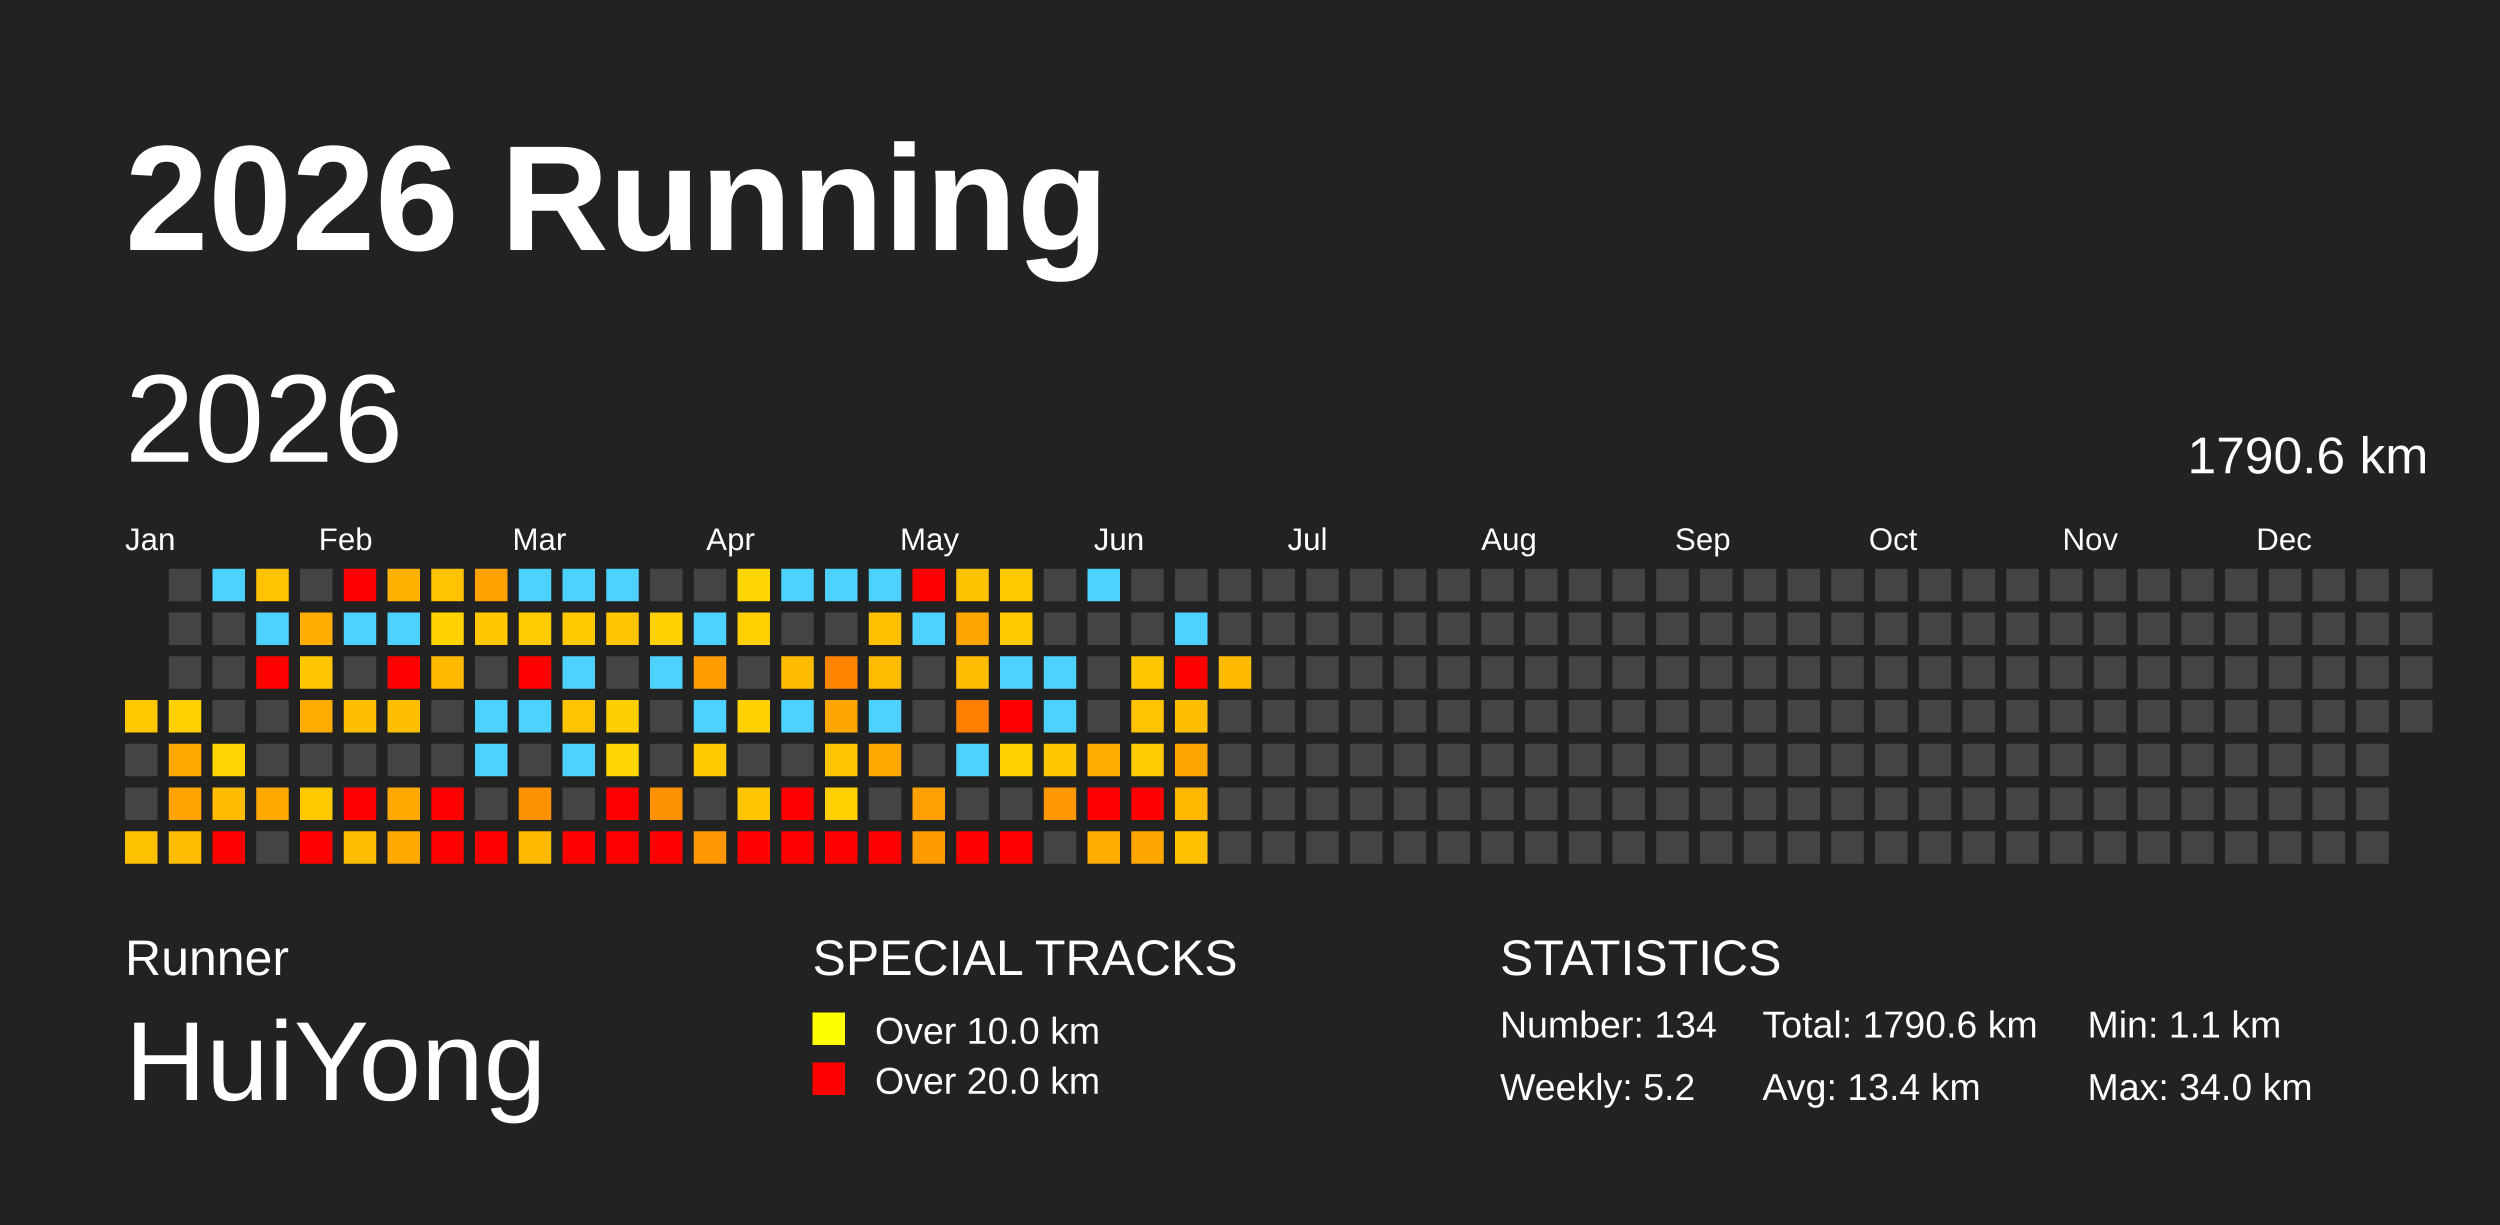
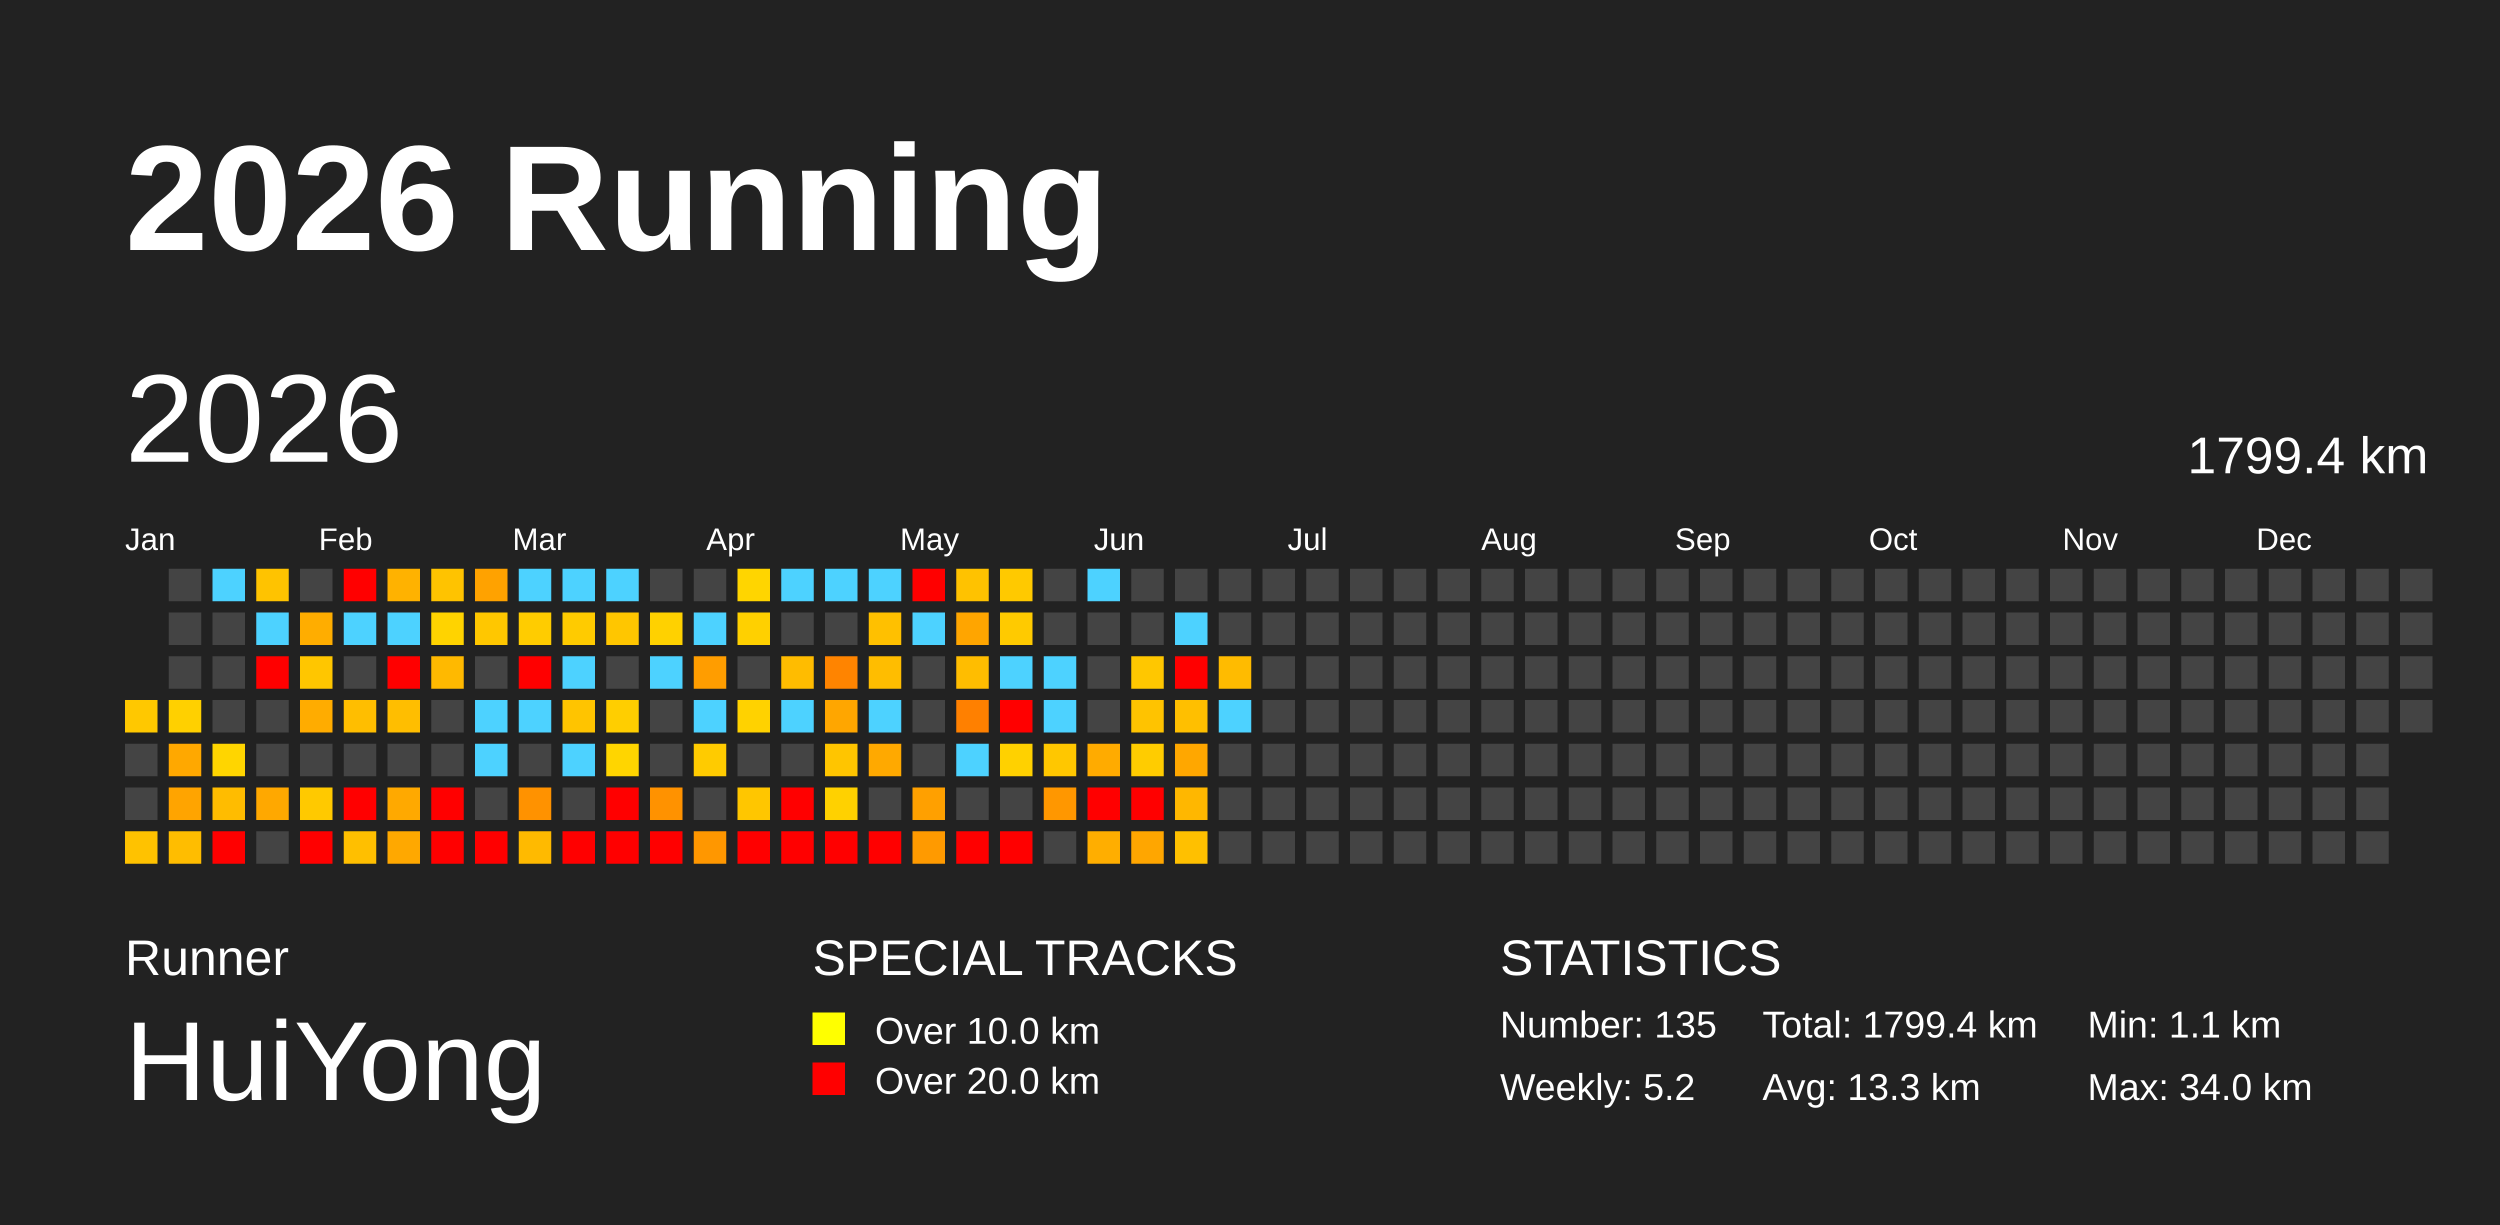
<svg xmlns="http://www.w3.org/2000/svg" baseProfile="full" height="98mm" version="1.1" viewBox="0,0,200,98" width="200mm">
  <defs />
  <rect fill="#222222" height="98" width="200" x="0" y="0" />
  <text fill="#FFFFFF" style="font-size:12px; font-family:Arial; font-weight:bold;" x="10" y="20">2026 Running</text>
  <text fill="#FFFFFF" style="font-size:4px; font-family:Arial" x="10" y="78">Runner</text>
  <text fill="#FFFFFF" style="font-size:9px; font-family:Arial" x="10" y="88">HuiYong</text>
  <text fill="#FFFFFF" style="font-size:4px; font-family:Arial" x="65" y="78">SPECIAL TRACKS</text>
  <rect fill="yellow" height="2.6" width="2.6" x="65" y="81" />
  <text fill="#FFFFFF" style="font-size:3px; font-family:Arial" x="70" y="83.5">Over 10.0 km</text>
  <rect fill="red" height="2.6" width="2.6" x="65" y="85" />
  <text fill="#FFFFFF" style="font-size:3px; font-family:Arial" x="70" y="87.5">Over 20.0 km</text>
  <text fill="#FFFFFF" style="font-size:4px; font-family:Arial" x="120" y="78">STATISTICS</text>
-   <text fill="#FFFFFF" style="font-size:3px; font-family:Arial" x="120" y="83">Number: 134</text>
+   <text fill="#FFFFFF" style="font-size:3px; font-family:Arial" x="120" y="83">Number: 135</text>
  <text fill="#FFFFFF" style="font-size:3px; font-family:Arial" x="120" y="88">Weekly: 5.2</text>
-   <text fill="#FFFFFF" style="font-size:3px; font-family:Arial" x="141" y="83">Total: 1790.6 km</text>
-   <text fill="#FFFFFF" style="font-size:3px; font-family:Arial" x="141" y="88">Avg: 13.4 km</text>
+   <text fill="#FFFFFF" style="font-size:3px; font-family:Arial" x="141" y="83">Total: 1799.4 km</text>
+   <text fill="#FFFFFF" style="font-size:3px; font-family:Arial" x="141" y="88">Avg: 13.3 km</text>
  <text fill="#FFFFFF" style="font-size:3px; font-family:Arial" x="167" y="83">Min: 1.1 km</text>
  <text fill="#FFFFFF" style="font-size:3px; font-family:Arial" x="167" y="88">Max: 34.0 km</text>
  <text dominant-baseline="hanging" fill="#FFFFFF" style="font-size:10.0px; font-family:Arial;" x="10" y="30">2026</text>
-   <text dominant-baseline="hanging" fill="#FFFFFF" style="font-size:4.125px; font-family:Arial;" x="175" y="35">1790.6 km</text>
+   <text dominant-baseline="hanging" fill="#FFFFFF" style="font-size:4.125px; font-family:Arial;" x="175" y="35">1799.4 km</text>
  <text fill="#FFFFFF" style="font-size:2.5px; font-family:Arial" x="10.0" y="44">Jan</text>
  <text fill="#FFFFFF" style="font-size:2.5px; font-family:Arial" x="25.5" y="44">Feb</text>
  <text fill="#FFFFFF" style="font-size:2.5px; font-family:Arial" x="41.0" y="44">Mar</text>
  <text fill="#FFFFFF" style="font-size:2.5px; font-family:Arial" x="56.5" y="44">Apr</text>
  <text fill="#FFFFFF" style="font-size:2.5px; font-family:Arial" x="72.0" y="44">May</text>
  <text fill="#FFFFFF" style="font-size:2.5px; font-family:Arial" x="87.5" y="44">Jun</text>
  <text fill="#FFFFFF" style="font-size:2.5px; font-family:Arial" x="103.0" y="44">Jul</text>
  <text fill="#FFFFFF" style="font-size:2.5px; font-family:Arial" x="118.5" y="44">Aug</text>
  <text fill="#FFFFFF" style="font-size:2.5px; font-family:Arial" x="134.0" y="44">Sep</text>
  <text fill="#FFFFFF" style="font-size:2.5px; font-family:Arial" x="149.5" y="44">Oct</text>
  <text fill="#FFFFFF" style="font-size:2.5px; font-family:Arial" x="165.0" y="44">Nov</text>
  <text fill="#FFFFFF" style="font-size:2.5px; font-family:Arial" x="180.5" y="44">Dec</text>
  <rect fill="#ffc800" height="2.6" width="2.6" x="10.0" y="56.0" />
  <rect fill="#444444" height="2.6" width="2.6" x="10.0" y="59.5" />
  <rect fill="#444444" height="2.6" width="2.6" x="10.0" y="63.0" />
  <rect fill="#ffc200" height="2.6" width="2.6" x="10.0" y="66.5" />
  <rect fill="#444444" height="2.6" width="2.6" x="13.5" y="45.5" />
  <rect fill="#444444" height="2.6" width="2.6" x="13.5" y="49.0" />
  <rect fill="#444444" height="2.6" width="2.6" x="13.5" y="52.5" />
  <rect fill="#ffd000" height="2.6" width="2.6" x="13.5" y="56.0" />
  <rect fill="#ffa800" height="2.6" width="2.6" x="13.5" y="59.5" />
  <rect fill="#ffa400" height="2.6" width="2.6" x="13.5" y="63.0" />
  <rect fill="#ffbd00" height="2.6" width="2.6" x="13.5" y="66.5" />
  <rect fill="#4dd2ff" height="2.6" width="2.6" x="17.0" y="45.5" />
  <rect fill="#444444" height="2.6" width="2.6" x="17.0" y="49.0" />
  <rect fill="#444444" height="2.6" width="2.6" x="17.0" y="52.5" />
  <rect fill="#444444" height="2.6" width="2.6" x="17.0" y="56.0" />
  <rect fill="#ffd500" height="2.6" width="2.6" x="17.0" y="59.5" />
  <rect fill="#ffbc00" height="2.6" width="2.6" x="17.0" y="63.0" />
  <rect fill="red" height="2.6" width="2.6" x="17.0" y="66.5" />
  <rect fill="#ffc300" height="2.6" width="2.6" x="20.5" y="45.5" />
  <rect fill="#4dd2ff" height="2.6" width="2.6" x="20.5" y="49.0" />
  <rect fill="red" height="2.6" width="2.6" x="20.5" y="52.5" />
  <rect fill="#444444" height="2.6" width="2.6" x="20.5" y="56.0" />
  <rect fill="#444444" height="2.6" width="2.6" x="20.5" y="59.5" />
  <rect fill="#ffa800" height="2.6" width="2.6" x="20.5" y="63.0" />
  <rect fill="#444444" height="2.6" width="2.6" x="20.5" y="66.5" />
  <rect fill="#444444" height="2.6" width="2.6" x="24.0" y="45.5" />
  <rect fill="#ffad00" height="2.6" width="2.6" x="24.0" y="49.0" />
  <rect fill="#ffc600" height="2.6" width="2.6" x="24.0" y="52.5" />
  <rect fill="#ffac00" height="2.6" width="2.6" x="24.0" y="56.0" />
  <rect fill="#444444" height="2.6" width="2.6" x="24.0" y="59.5" />
  <rect fill="#ffc900" height="2.6" width="2.6" x="24.0" y="63.0" />
  <rect fill="red" height="2.6" width="2.6" x="24.0" y="66.5" />
  <rect fill="red" height="2.6" width="2.6" x="27.5" y="45.5" />
  <rect fill="#4dd2ff" height="2.6" width="2.6" x="27.5" y="49.0" />
  <rect fill="#444444" height="2.6" width="2.6" x="27.5" y="52.5" />
  <rect fill="#ffbe00" height="2.6" width="2.6" x="27.5" y="56.0" />
  <rect fill="#444444" height="2.6" width="2.6" x="27.5" y="59.5" />
  <rect fill="red" height="2.6" width="2.6" x="27.5" y="63.0" />
  <rect fill="#ffbf00" height="2.6" width="2.6" x="27.5" y="66.5" />
  <rect fill="#ffb200" height="2.6" width="2.6" x="31.0" y="45.5" />
  <rect fill="#4dd2ff" height="2.6" width="2.6" x="31.0" y="49.0" />
  <rect fill="red" height="2.6" width="2.6" x="31.0" y="52.5" />
  <rect fill="#ffbe00" height="2.6" width="2.6" x="31.0" y="56.0" />
  <rect fill="#444444" height="2.6" width="2.6" x="31.0" y="59.5" />
  <rect fill="#ffa900" height="2.6" width="2.6" x="31.0" y="63.0" />
  <rect fill="#ffa800" height="2.6" width="2.6" x="31.0" y="66.5" />
  <rect fill="#ffc300" height="2.6" width="2.6" x="34.5" y="45.5" />
  <rect fill="#ffd300" height="2.6" width="2.6" x="34.5" y="49.0" />
  <rect fill="#ffb900" height="2.6" width="2.6" x="34.5" y="52.5" />
  <rect fill="#444444" height="2.6" width="2.6" x="34.5" y="56.0" />
  <rect fill="#444444" height="2.6" width="2.6" x="34.5" y="59.5" />
  <rect fill="red" height="2.6" width="2.6" x="34.5" y="63.0" />
  <rect fill="red" height="2.6" width="2.6" x="34.5" y="66.5" />
  <rect fill="#ffa200" height="2.6" width="2.6" x="38.0" y="45.5" />
  <rect fill="#ffc700" height="2.6" width="2.6" x="38.0" y="49.0" />
  <rect fill="#444444" height="2.6" width="2.6" x="38.0" y="52.5" />
  <rect fill="#4dd2ff" height="2.6" width="2.6" x="38.0" y="56.0" />
  <rect fill="#4dd2ff" height="2.6" width="2.6" x="38.0" y="59.5" />
  <rect fill="#444444" height="2.6" width="2.6" x="38.0" y="63.0" />
  <rect fill="red" height="2.6" width="2.6" x="38.0" y="66.5" />
  <rect fill="#4dd2ff" height="2.6" width="2.6" x="41.5" y="45.5" />
  <rect fill="#ffcc00" height="2.6" width="2.6" x="41.5" y="49.0" />
  <rect fill="red" height="2.6" width="2.6" x="41.5" y="52.5" />
  <rect fill="#4dd2ff" height="2.6" width="2.6" x="41.5" y="56.0" />
  <rect fill="#444444" height="2.6" width="2.6" x="41.5" y="59.5" />
  <rect fill="#ff9200" height="2.6" width="2.6" x="41.5" y="63.0" />
  <rect fill="#ffba00" height="2.6" width="2.6" x="41.5" y="66.5" />
  <rect fill="#4dd2ff" height="2.6" width="2.6" x="45.0" y="45.5" />
  <rect fill="#ffcb00" height="2.6" width="2.6" x="45.0" y="49.0" />
  <rect fill="#4dd2ff" height="2.6" width="2.6" x="45.0" y="52.5" />
  <rect fill="#ffc400" height="2.6" width="2.6" x="45.0" y="56.0" />
  <rect fill="#4dd2ff" height="2.6" width="2.6" x="45.0" y="59.5" />
  <rect fill="#444444" height="2.6" width="2.6" x="45.0" y="63.0" />
  <rect fill="red" height="2.6" width="2.6" x="45.0" y="66.5" />
  <rect fill="#4dd2ff" height="2.6" width="2.6" x="48.5" y="45.5" />
  <rect fill="#ffc600" height="2.6" width="2.6" x="48.5" y="49.0" />
  <rect fill="#444444" height="2.6" width="2.6" x="48.5" y="52.5" />
  <rect fill="#ffce00" height="2.6" width="2.6" x="48.5" y="56.0" />
  <rect fill="#ffd500" height="2.6" width="2.6" x="48.5" y="59.5" />
  <rect fill="red" height="2.6" width="2.6" x="48.5" y="63.0" />
  <rect fill="red" height="2.6" width="2.6" x="48.5" y="66.5" />
  <rect fill="#444444" height="2.6" width="2.6" x="52.0" y="45.5" />
  <rect fill="#ffd100" height="2.6" width="2.6" x="52.0" y="49.0" />
  <rect fill="#4dd2ff" height="2.6" width="2.6" x="52.0" y="52.5" />
  <rect fill="#444444" height="2.6" width="2.6" x="52.0" y="56.0" />
  <rect fill="#444444" height="2.6" width="2.6" x="52.0" y="59.5" />
  <rect fill="#ff9200" height="2.6" width="2.6" x="52.0" y="63.0" />
  <rect fill="red" height="2.6" width="2.6" x="52.0" y="66.5" />
  <rect fill="#444444" height="2.6" width="2.6" x="55.5" y="45.5" />
  <rect fill="#4dd2ff" height="2.6" width="2.6" x="55.5" y="49.0" />
  <rect fill="#ff9d00" height="2.6" width="2.6" x="55.5" y="52.5" />
  <rect fill="#4dd2ff" height="2.6" width="2.6" x="55.5" y="56.0" />
  <rect fill="#ffcb00" height="2.6" width="2.6" x="55.5" y="59.5" />
  <rect fill="#444444" height="2.6" width="2.6" x="55.5" y="63.0" />
  <rect fill="#ff9700" height="2.6" width="2.6" x="55.5" y="66.5" />
  <rect fill="#ffd500" height="2.6" width="2.6" x="59.0" y="45.5" />
  <rect fill="#ffd000" height="2.6" width="2.6" x="59.0" y="49.0" />
  <rect fill="#444444" height="2.6" width="2.6" x="59.0" y="52.5" />
  <rect fill="#ffd200" height="2.6" width="2.6" x="59.0" y="56.0" />
  <rect fill="#444444" height="2.6" width="2.6" x="59.0" y="59.5" />
  <rect fill="#ffc600" height="2.6" width="2.6" x="59.0" y="63.0" />
  <rect fill="red" height="2.6" width="2.6" x="59.0" y="66.5" />
  <rect fill="#4dd2ff" height="2.6" width="2.6" x="62.5" y="45.5" />
  <rect fill="#444444" height="2.6" width="2.6" x="62.5" y="49.0" />
  <rect fill="#ffbc00" height="2.6" width="2.6" x="62.5" y="52.5" />
  <rect fill="#4dd2ff" height="2.6" width="2.6" x="62.5" y="56.0" />
  <rect fill="#444444" height="2.6" width="2.6" x="62.5" y="59.5" />
  <rect fill="red" height="2.6" width="2.6" x="62.5" y="63.0" />
  <rect fill="red" height="2.6" width="2.6" x="62.5" y="66.5" />
  <rect fill="#4dd2ff" height="2.6" width="2.6" x="66.0" y="45.5" />
  <rect fill="#444444" height="2.6" width="2.6" x="66.0" y="49.0" />
  <rect fill="#ff8400" height="2.6" width="2.6" x="66.0" y="52.5" />
  <rect fill="#ffa600" height="2.6" width="2.6" x="66.0" y="56.0" />
  <rect fill="#ffc500" height="2.6" width="2.6" x="66.0" y="59.5" />
  <rect fill="#ffd100" height="2.6" width="2.6" x="66.0" y="63.0" />
  <rect fill="red" height="2.6" width="2.6" x="66.0" y="66.5" />
  <rect fill="#4dd2ff" height="2.6" width="2.6" x="69.5" y="45.5" />
  <rect fill="#ffc000" height="2.6" width="2.6" x="69.5" y="49.0" />
  <rect fill="#ffbd00" height="2.6" width="2.6" x="69.5" y="52.5" />
  <rect fill="#4dd2ff" height="2.6" width="2.6" x="69.5" y="56.0" />
  <rect fill="#ffa900" height="2.6" width="2.6" x="69.5" y="59.5" />
  <rect fill="#444444" height="2.6" width="2.6" x="69.5" y="63.0" />
  <rect fill="red" height="2.6" width="2.6" x="69.5" y="66.5" />
  <rect fill="red" height="2.6" width="2.6" x="73.0" y="45.5" />
  <rect fill="#4dd2ff" height="2.6" width="2.6" x="73.0" y="49.0" />
  <rect fill="#444444" height="2.6" width="2.6" x="73.0" y="52.5" />
  <rect fill="#444444" height="2.6" width="2.6" x="73.0" y="56.0" />
  <rect fill="#444444" height="2.6" width="2.6" x="73.0" y="59.5" />
  <rect fill="#ffa000" height="2.6" width="2.6" x="73.0" y="63.0" />
  <rect fill="#ff9a00" height="2.6" width="2.6" x="73.0" y="66.5" />
  <rect fill="#ffc200" height="2.6" width="2.6" x="76.5" y="45.5" />
  <rect fill="#ffa500" height="2.6" width="2.6" x="76.5" y="49.0" />
  <rect fill="#ffbd00" height="2.6" width="2.6" x="76.5" y="52.5" />
  <rect fill="#ff8000" height="2.6" width="2.6" x="76.5" y="56.0" />
  <rect fill="#4dd2ff" height="2.6" width="2.6" x="76.5" y="59.5" />
  <rect fill="#444444" height="2.6" width="2.6" x="76.5" y="63.0" />
  <rect fill="red" height="2.6" width="2.6" x="76.5" y="66.5" />
  <rect fill="#ffc900" height="2.6" width="2.6" x="80.0" y="45.5" />
  <rect fill="#ffca00" height="2.6" width="2.6" x="80.0" y="49.0" />
  <rect fill="#4dd2ff" height="2.6" width="2.6" x="80.0" y="52.5" />
  <rect fill="red" height="2.6" width="2.6" x="80.0" y="56.0" />
  <rect fill="#ffd100" height="2.6" width="2.6" x="80.0" y="59.5" />
  <rect fill="#444444" height="2.6" width="2.6" x="80.0" y="63.0" />
  <rect fill="red" height="2.6" width="2.6" x="80.0" y="66.5" />
  <rect fill="#444444" height="2.6" width="2.6" x="83.5" y="45.5" />
  <rect fill="#444444" height="2.6" width="2.6" x="83.5" y="49.0" />
  <rect fill="#4dd2ff" height="2.6" width="2.6" x="83.5" y="52.5" />
  <rect fill="#4dd2ff" height="2.6" width="2.6" x="83.5" y="56.0" />
  <rect fill="#ffc700" height="2.6" width="2.6" x="83.5" y="59.5" />
  <rect fill="#ff9700" height="2.6" width="2.6" x="83.5" y="63.0" />
  <rect fill="#444444" height="2.6" width="2.6" x="83.5" y="66.5" />
  <rect fill="#4dd2ff" height="2.6" width="2.6" x="87.0" y="45.5" />
  <rect fill="#444444" height="2.6" width="2.6" x="87.0" y="49.0" />
  <rect fill="#444444" height="2.6" width="2.6" x="87.0" y="52.5" />
  <rect fill="#444444" height="2.6" width="2.6" x="87.0" y="56.0" />
  <rect fill="#ffab00" height="2.6" width="2.6" x="87.0" y="59.5" />
  <rect fill="red" height="2.6" width="2.6" x="87.0" y="63.0" />
  <rect fill="#ffae00" height="2.6" width="2.6" x="87.0" y="66.5" />
  <rect fill="#444444" height="2.6" width="2.6" x="90.5" y="45.5" />
  <rect fill="#444444" height="2.6" width="2.6" x="90.5" y="49.0" />
  <rect fill="#ffc700" height="2.6" width="2.6" x="90.5" y="52.5" />
  <rect fill="#ffc300" height="2.6" width="2.6" x="90.5" y="56.0" />
  <rect fill="#ffcc00" height="2.6" width="2.6" x="90.5" y="59.5" />
  <rect fill="red" height="2.6" width="2.6" x="90.5" y="63.0" />
  <rect fill="#ffa600" height="2.6" width="2.6" x="90.5" y="66.5" />
  <rect fill="#444444" height="2.6" width="2.6" x="94.0" y="45.5" />
  <rect fill="#4dd2ff" height="2.6" width="2.6" x="94.0" y="49.0" />
  <rect fill="red" height="2.6" width="2.6" x="94.0" y="52.5" />
  <rect fill="#ffbf00" height="2.6" width="2.6" x="94.0" y="56.0" />
  <rect fill="#ffa700" height="2.6" width="2.6" x="94.0" y="59.5" />
  <rect fill="#ffb700" height="2.6" width="2.6" x="94.0" y="63.0" />
  <rect fill="#ffc000" height="2.6" width="2.6" x="94.0" y="66.5" />
  <rect fill="#444444" height="2.6" width="2.6" x="97.5" y="45.5" />
  <rect fill="#444444" height="2.6" width="2.6" x="97.5" y="49.0" />
  <rect fill="#ffbb00" height="2.6" width="2.6" x="97.5" y="52.5" />
-   <rect fill="#444444" height="2.6" width="2.6" x="97.5" y="56.0" />
+   <rect fill="#4dd2ff" height="2.6" width="2.6" x="97.5" y="56.0" />
  <rect fill="#444444" height="2.6" width="2.6" x="97.5" y="59.5" />
  <rect fill="#444444" height="2.6" width="2.6" x="97.5" y="63.0" />
  <rect fill="#444444" height="2.6" width="2.6" x="97.5" y="66.5" />
  <rect fill="#444444" height="2.6" width="2.6" x="101.0" y="45.5" />
  <rect fill="#444444" height="2.6" width="2.6" x="101.0" y="49.0" />
  <rect fill="#444444" height="2.6" width="2.6" x="101.0" y="52.5" />
  <rect fill="#444444" height="2.6" width="2.6" x="101.0" y="56.0" />
  <rect fill="#444444" height="2.6" width="2.6" x="101.0" y="59.5" />
  <rect fill="#444444" height="2.6" width="2.6" x="101.0" y="63.0" />
  <rect fill="#444444" height="2.6" width="2.6" x="101.0" y="66.5" />
  <rect fill="#444444" height="2.6" width="2.6" x="104.5" y="45.5" />
  <rect fill="#444444" height="2.6" width="2.6" x="104.5" y="49.0" />
  <rect fill="#444444" height="2.6" width="2.6" x="104.5" y="52.5" />
  <rect fill="#444444" height="2.6" width="2.6" x="104.5" y="56.0" />
  <rect fill="#444444" height="2.6" width="2.6" x="104.5" y="59.5" />
  <rect fill="#444444" height="2.6" width="2.6" x="104.5" y="63.0" />
  <rect fill="#444444" height="2.6" width="2.6" x="104.5" y="66.5" />
  <rect fill="#444444" height="2.6" width="2.6" x="108.0" y="45.5" />
  <rect fill="#444444" height="2.6" width="2.6" x="108.0" y="49.0" />
  <rect fill="#444444" height="2.6" width="2.6" x="108.0" y="52.5" />
  <rect fill="#444444" height="2.6" width="2.6" x="108.0" y="56.0" />
  <rect fill="#444444" height="2.6" width="2.6" x="108.0" y="59.5" />
  <rect fill="#444444" height="2.6" width="2.6" x="108.0" y="63.0" />
  <rect fill="#444444" height="2.6" width="2.6" x="108.0" y="66.5" />
  <rect fill="#444444" height="2.6" width="2.6" x="111.5" y="45.5" />
  <rect fill="#444444" height="2.6" width="2.6" x="111.5" y="49.0" />
  <rect fill="#444444" height="2.6" width="2.6" x="111.5" y="52.5" />
  <rect fill="#444444" height="2.6" width="2.6" x="111.5" y="56.0" />
  <rect fill="#444444" height="2.6" width="2.6" x="111.5" y="59.5" />
  <rect fill="#444444" height="2.6" width="2.6" x="111.5" y="63.0" />
  <rect fill="#444444" height="2.6" width="2.6" x="111.5" y="66.5" />
  <rect fill="#444444" height="2.6" width="2.6" x="115.0" y="45.5" />
  <rect fill="#444444" height="2.6" width="2.6" x="115.0" y="49.0" />
  <rect fill="#444444" height="2.6" width="2.6" x="115.0" y="52.5" />
  <rect fill="#444444" height="2.6" width="2.6" x="115.0" y="56.0" />
  <rect fill="#444444" height="2.6" width="2.6" x="115.0" y="59.5" />
  <rect fill="#444444" height="2.6" width="2.6" x="115.0" y="63.0" />
  <rect fill="#444444" height="2.6" width="2.6" x="115.0" y="66.5" />
  <rect fill="#444444" height="2.6" width="2.6" x="118.5" y="45.5" />
  <rect fill="#444444" height="2.6" width="2.6" x="118.5" y="49.0" />
  <rect fill="#444444" height="2.6" width="2.6" x="118.5" y="52.5" />
  <rect fill="#444444" height="2.6" width="2.6" x="118.5" y="56.0" />
  <rect fill="#444444" height="2.6" width="2.6" x="118.5" y="59.5" />
  <rect fill="#444444" height="2.6" width="2.6" x="118.5" y="63.0" />
  <rect fill="#444444" height="2.6" width="2.6" x="118.5" y="66.5" />
  <rect fill="#444444" height="2.6" width="2.6" x="122.0" y="45.5" />
  <rect fill="#444444" height="2.6" width="2.6" x="122.0" y="49.0" />
  <rect fill="#444444" height="2.6" width="2.6" x="122.0" y="52.5" />
  <rect fill="#444444" height="2.6" width="2.6" x="122.0" y="56.0" />
  <rect fill="#444444" height="2.6" width="2.6" x="122.0" y="59.5" />
  <rect fill="#444444" height="2.6" width="2.6" x="122.0" y="63.0" />
  <rect fill="#444444" height="2.6" width="2.6" x="122.0" y="66.5" />
  <rect fill="#444444" height="2.6" width="2.6" x="125.5" y="45.5" />
  <rect fill="#444444" height="2.6" width="2.6" x="125.5" y="49.0" />
  <rect fill="#444444" height="2.6" width="2.6" x="125.5" y="52.5" />
  <rect fill="#444444" height="2.6" width="2.6" x="125.5" y="56.0" />
  <rect fill="#444444" height="2.6" width="2.6" x="125.5" y="59.5" />
  <rect fill="#444444" height="2.6" width="2.6" x="125.5" y="63.0" />
  <rect fill="#444444" height="2.6" width="2.6" x="125.5" y="66.5" />
  <rect fill="#444444" height="2.6" width="2.6" x="129.0" y="45.5" />
  <rect fill="#444444" height="2.6" width="2.6" x="129.0" y="49.0" />
  <rect fill="#444444" height="2.6" width="2.6" x="129.0" y="52.5" />
  <rect fill="#444444" height="2.6" width="2.6" x="129.0" y="56.0" />
  <rect fill="#444444" height="2.6" width="2.6" x="129.0" y="59.5" />
  <rect fill="#444444" height="2.6" width="2.6" x="129.0" y="63.0" />
  <rect fill="#444444" height="2.6" width="2.6" x="129.0" y="66.5" />
  <rect fill="#444444" height="2.6" width="2.6" x="132.5" y="45.5" />
  <rect fill="#444444" height="2.6" width="2.6" x="132.5" y="49.0" />
  <rect fill="#444444" height="2.6" width="2.6" x="132.5" y="52.5" />
  <rect fill="#444444" height="2.6" width="2.6" x="132.5" y="56.0" />
  <rect fill="#444444" height="2.6" width="2.6" x="132.5" y="59.5" />
  <rect fill="#444444" height="2.6" width="2.6" x="132.5" y="63.0" />
  <rect fill="#444444" height="2.6" width="2.6" x="132.5" y="66.5" />
  <rect fill="#444444" height="2.6" width="2.6" x="136.0" y="45.5" />
  <rect fill="#444444" height="2.6" width="2.6" x="136.0" y="49.0" />
  <rect fill="#444444" height="2.6" width="2.6" x="136.0" y="52.5" />
  <rect fill="#444444" height="2.6" width="2.6" x="136.0" y="56.0" />
  <rect fill="#444444" height="2.6" width="2.6" x="136.0" y="59.5" />
  <rect fill="#444444" height="2.6" width="2.6" x="136.0" y="63.0" />
  <rect fill="#444444" height="2.6" width="2.6" x="136.0" y="66.5" />
  <rect fill="#444444" height="2.6" width="2.6" x="139.5" y="45.5" />
  <rect fill="#444444" height="2.6" width="2.6" x="139.5" y="49.0" />
  <rect fill="#444444" height="2.6" width="2.6" x="139.5" y="52.5" />
  <rect fill="#444444" height="2.6" width="2.6" x="139.5" y="56.0" />
  <rect fill="#444444" height="2.6" width="2.6" x="139.5" y="59.5" />
  <rect fill="#444444" height="2.6" width="2.6" x="139.5" y="63.0" />
  <rect fill="#444444" height="2.6" width="2.6" x="139.5" y="66.5" />
  <rect fill="#444444" height="2.6" width="2.6" x="143.0" y="45.5" />
  <rect fill="#444444" height="2.6" width="2.6" x="143.0" y="49.0" />
  <rect fill="#444444" height="2.6" width="2.6" x="143.0" y="52.5" />
  <rect fill="#444444" height="2.6" width="2.6" x="143.0" y="56.0" />
  <rect fill="#444444" height="2.6" width="2.6" x="143.0" y="59.5" />
  <rect fill="#444444" height="2.6" width="2.6" x="143.0" y="63.0" />
  <rect fill="#444444" height="2.6" width="2.6" x="143.0" y="66.5" />
  <rect fill="#444444" height="2.6" width="2.6" x="146.5" y="45.5" />
  <rect fill="#444444" height="2.6" width="2.6" x="146.5" y="49.0" />
  <rect fill="#444444" height="2.6" width="2.6" x="146.5" y="52.5" />
  <rect fill="#444444" height="2.6" width="2.6" x="146.5" y="56.0" />
  <rect fill="#444444" height="2.6" width="2.6" x="146.5" y="59.5" />
  <rect fill="#444444" height="2.6" width="2.6" x="146.5" y="63.0" />
  <rect fill="#444444" height="2.6" width="2.6" x="146.5" y="66.5" />
  <rect fill="#444444" height="2.6" width="2.6" x="150.0" y="45.5" />
  <rect fill="#444444" height="2.6" width="2.6" x="150.0" y="49.0" />
  <rect fill="#444444" height="2.6" width="2.6" x="150.0" y="52.5" />
  <rect fill="#444444" height="2.6" width="2.6" x="150.0" y="56.0" />
  <rect fill="#444444" height="2.6" width="2.6" x="150.0" y="59.5" />
  <rect fill="#444444" height="2.6" width="2.6" x="150.0" y="63.0" />
  <rect fill="#444444" height="2.6" width="2.6" x="150.0" y="66.5" />
  <rect fill="#444444" height="2.6" width="2.6" x="153.5" y="45.5" />
  <rect fill="#444444" height="2.6" width="2.6" x="153.5" y="49.0" />
  <rect fill="#444444" height="2.6" width="2.6" x="153.5" y="52.5" />
  <rect fill="#444444" height="2.6" width="2.6" x="153.5" y="56.0" />
  <rect fill="#444444" height="2.6" width="2.6" x="153.5" y="59.5" />
  <rect fill="#444444" height="2.6" width="2.6" x="153.5" y="63.0" />
  <rect fill="#444444" height="2.6" width="2.6" x="153.5" y="66.5" />
  <rect fill="#444444" height="2.6" width="2.6" x="157.0" y="45.5" />
  <rect fill="#444444" height="2.6" width="2.6" x="157.0" y="49.0" />
  <rect fill="#444444" height="2.6" width="2.6" x="157.0" y="52.5" />
  <rect fill="#444444" height="2.6" width="2.6" x="157.0" y="56.0" />
  <rect fill="#444444" height="2.6" width="2.6" x="157.0" y="59.5" />
  <rect fill="#444444" height="2.6" width="2.6" x="157.0" y="63.0" />
  <rect fill="#444444" height="2.6" width="2.6" x="157.0" y="66.5" />
  <rect fill="#444444" height="2.6" width="2.6" x="160.5" y="45.5" />
  <rect fill="#444444" height="2.6" width="2.6" x="160.5" y="49.0" />
  <rect fill="#444444" height="2.6" width="2.6" x="160.5" y="52.5" />
  <rect fill="#444444" height="2.6" width="2.6" x="160.5" y="56.0" />
  <rect fill="#444444" height="2.6" width="2.6" x="160.5" y="59.5" />
  <rect fill="#444444" height="2.6" width="2.6" x="160.5" y="63.0" />
  <rect fill="#444444" height="2.6" width="2.6" x="160.5" y="66.5" />
  <rect fill="#444444" height="2.6" width="2.6" x="164.0" y="45.5" />
  <rect fill="#444444" height="2.6" width="2.6" x="164.0" y="49.0" />
  <rect fill="#444444" height="2.6" width="2.6" x="164.0" y="52.5" />
  <rect fill="#444444" height="2.6" width="2.6" x="164.0" y="56.0" />
  <rect fill="#444444" height="2.6" width="2.6" x="164.0" y="59.5" />
  <rect fill="#444444" height="2.6" width="2.6" x="164.0" y="63.0" />
  <rect fill="#444444" height="2.6" width="2.6" x="164.0" y="66.5" />
  <rect fill="#444444" height="2.6" width="2.6" x="167.5" y="45.5" />
  <rect fill="#444444" height="2.6" width="2.6" x="167.5" y="49.0" />
  <rect fill="#444444" height="2.6" width="2.6" x="167.5" y="52.5" />
  <rect fill="#444444" height="2.6" width="2.6" x="167.5" y="56.0" />
  <rect fill="#444444" height="2.6" width="2.6" x="167.5" y="59.5" />
  <rect fill="#444444" height="2.6" width="2.6" x="167.5" y="63.0" />
  <rect fill="#444444" height="2.6" width="2.6" x="167.5" y="66.5" />
  <rect fill="#444444" height="2.6" width="2.6" x="171.0" y="45.5" />
  <rect fill="#444444" height="2.6" width="2.6" x="171.0" y="49.0" />
  <rect fill="#444444" height="2.6" width="2.6" x="171.0" y="52.5" />
  <rect fill="#444444" height="2.6" width="2.6" x="171.0" y="56.0" />
  <rect fill="#444444" height="2.6" width="2.6" x="171.0" y="59.5" />
  <rect fill="#444444" height="2.6" width="2.6" x="171.0" y="63.0" />
  <rect fill="#444444" height="2.6" width="2.6" x="171.0" y="66.5" />
  <rect fill="#444444" height="2.6" width="2.6" x="174.5" y="45.5" />
  <rect fill="#444444" height="2.6" width="2.6" x="174.5" y="49.0" />
  <rect fill="#444444" height="2.6" width="2.6" x="174.5" y="52.5" />
  <rect fill="#444444" height="2.6" width="2.6" x="174.5" y="56.0" />
  <rect fill="#444444" height="2.6" width="2.6" x="174.5" y="59.5" />
  <rect fill="#444444" height="2.6" width="2.6" x="174.5" y="63.0" />
  <rect fill="#444444" height="2.6" width="2.6" x="174.5" y="66.5" />
  <rect fill="#444444" height="2.6" width="2.6" x="178.0" y="45.5" />
  <rect fill="#444444" height="2.6" width="2.6" x="178.0" y="49.0" />
  <rect fill="#444444" height="2.6" width="2.6" x="178.0" y="52.5" />
  <rect fill="#444444" height="2.6" width="2.6" x="178.0" y="56.0" />
  <rect fill="#444444" height="2.6" width="2.6" x="178.0" y="59.5" />
  <rect fill="#444444" height="2.6" width="2.6" x="178.0" y="63.0" />
  <rect fill="#444444" height="2.6" width="2.6" x="178.0" y="66.5" />
  <rect fill="#444444" height="2.6" width="2.6" x="181.5" y="45.5" />
  <rect fill="#444444" height="2.6" width="2.6" x="181.5" y="49.0" />
  <rect fill="#444444" height="2.6" width="2.6" x="181.5" y="52.5" />
  <rect fill="#444444" height="2.6" width="2.6" x="181.5" y="56.0" />
  <rect fill="#444444" height="2.6" width="2.6" x="181.5" y="59.5" />
  <rect fill="#444444" height="2.6" width="2.6" x="181.5" y="63.0" />
  <rect fill="#444444" height="2.6" width="2.6" x="181.5" y="66.5" />
  <rect fill="#444444" height="2.6" width="2.6" x="185.0" y="45.5" />
  <rect fill="#444444" height="2.6" width="2.6" x="185.0" y="49.0" />
  <rect fill="#444444" height="2.6" width="2.6" x="185.0" y="52.5" />
  <rect fill="#444444" height="2.6" width="2.6" x="185.0" y="56.0" />
  <rect fill="#444444" height="2.6" width="2.6" x="185.0" y="59.5" />
  <rect fill="#444444" height="2.6" width="2.6" x="185.0" y="63.0" />
  <rect fill="#444444" height="2.6" width="2.6" x="185.0" y="66.5" />
  <rect fill="#444444" height="2.6" width="2.6" x="188.5" y="45.5" />
  <rect fill="#444444" height="2.6" width="2.6" x="188.5" y="49.0" />
  <rect fill="#444444" height="2.6" width="2.6" x="188.5" y="52.5" />
  <rect fill="#444444" height="2.6" width="2.6" x="188.5" y="56.0" />
  <rect fill="#444444" height="2.6" width="2.6" x="188.5" y="59.5" />
  <rect fill="#444444" height="2.6" width="2.6" x="188.5" y="63.0" />
  <rect fill="#444444" height="2.6" width="2.6" x="188.5" y="66.5" />
  <rect fill="#444444" height="2.6" width="2.6" x="192.0" y="45.5" />
  <rect fill="#444444" height="2.6" width="2.6" x="192.0" y="49.0" />
  <rect fill="#444444" height="2.6" width="2.6" x="192.0" y="52.5" />
  <rect fill="#444444" height="2.6" width="2.6" x="192.0" y="56.0" />
</svg>
